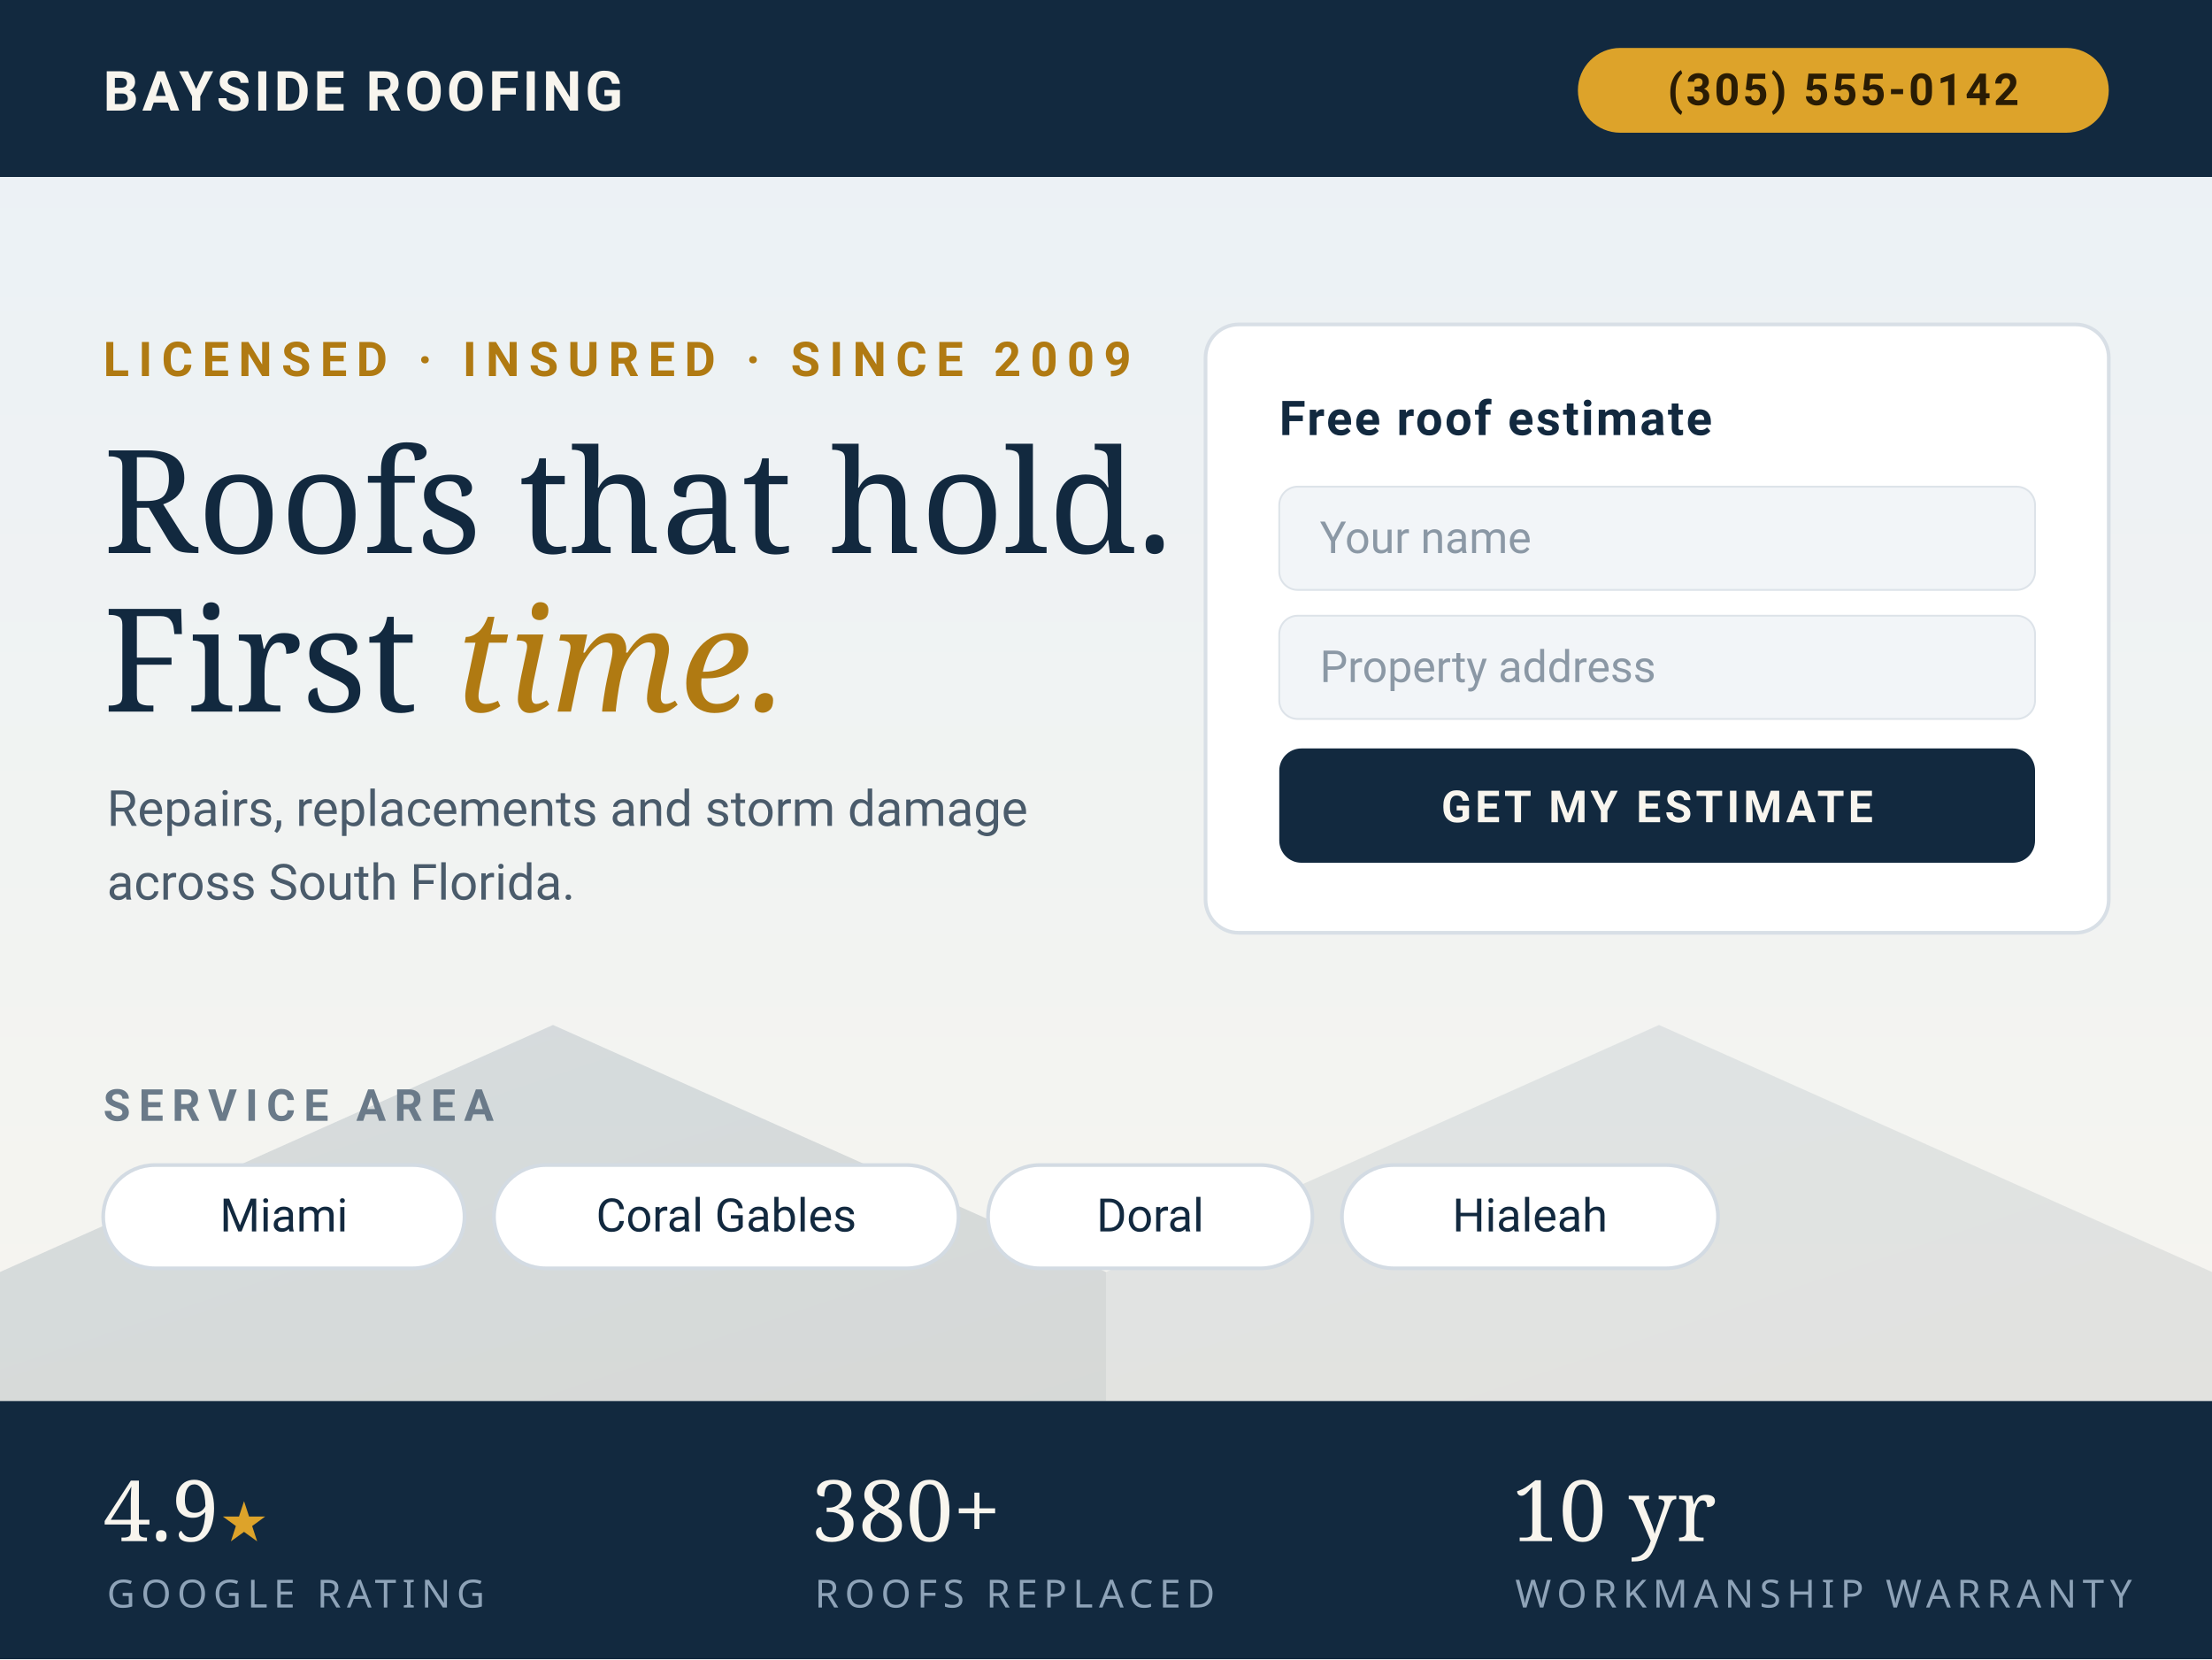
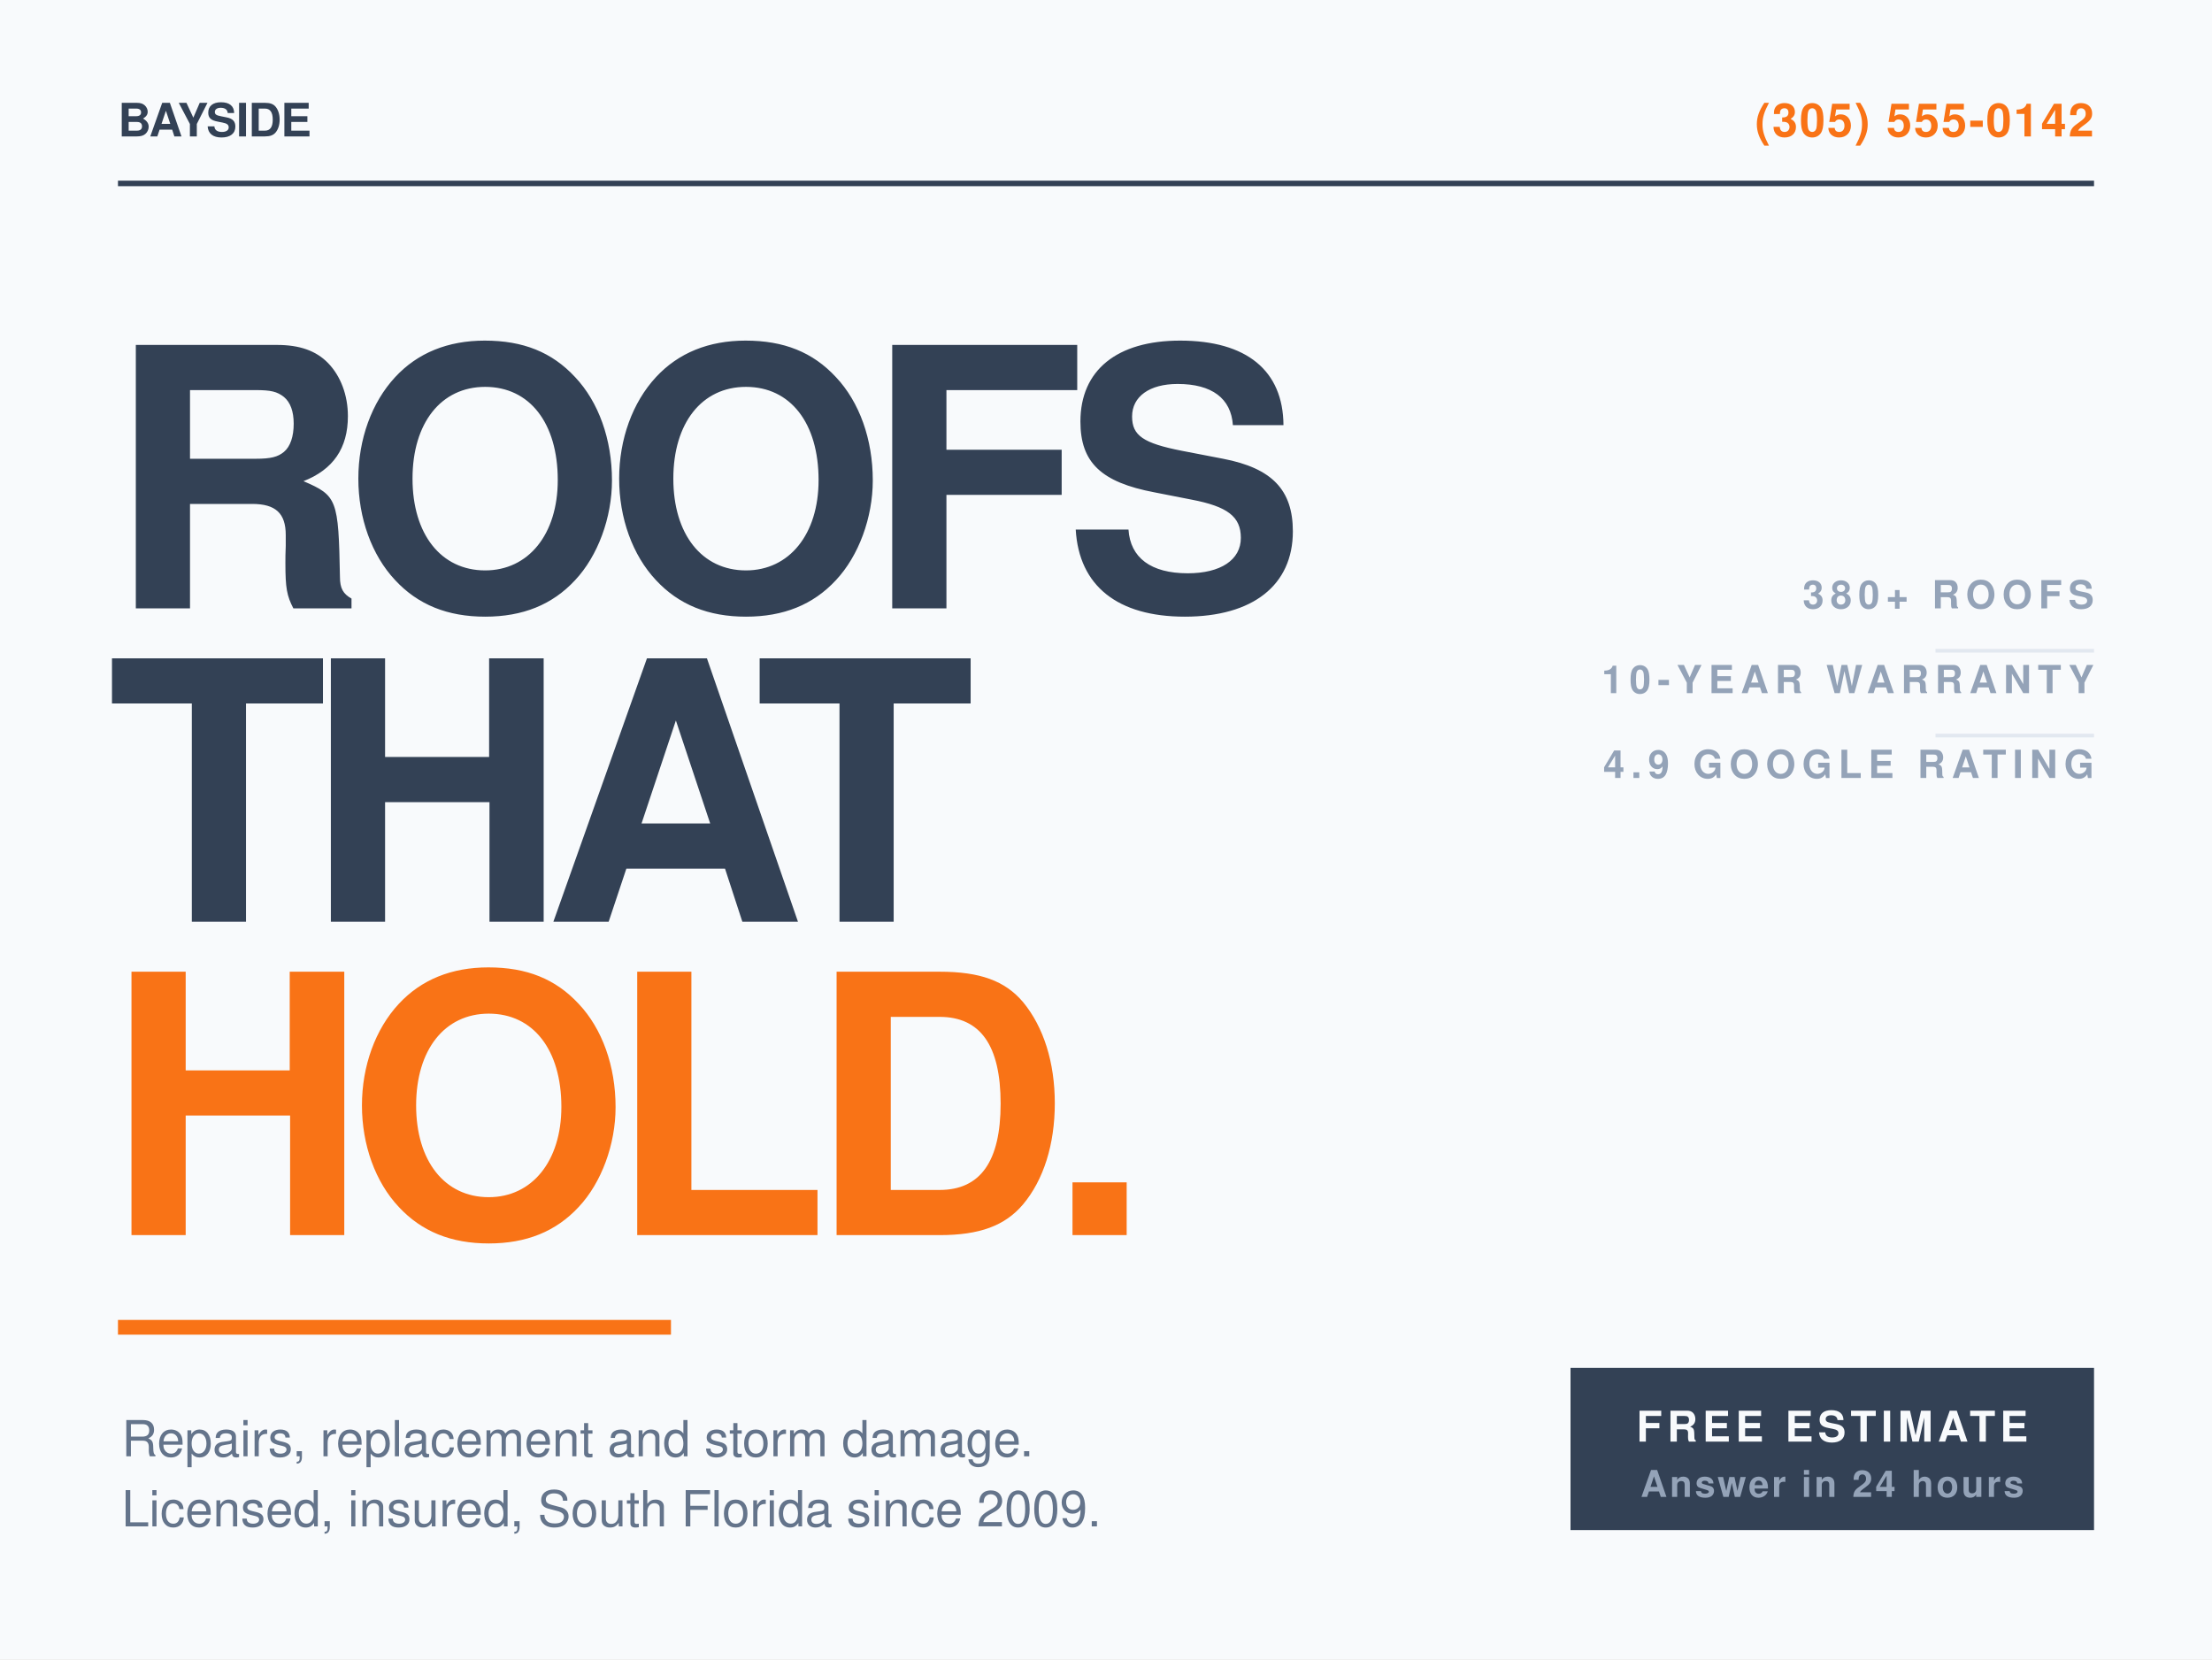
- <svg xmlns="http://www.w3.org/2000/svg" viewBox="0 0 1200 900" width="1200" height="900" font-family="system-ui,-apple-system,Segoe UI,Roboto,sans-serif">
-   <defs>
-     <linearGradient id="bwSky" x1="0" y1="0" x2="0" y2="1">
-       <stop offset="0" stop-color="#eaf1f6" />
-       <stop offset="1" stop-color="#f8f5ee" />
-     </linearGradient>
-     <linearGradient id="bwRoof" x1="0" y1="0" x2="1" y2="1">
-       <stop offset="0" stop-color="#1d4266" />
-       <stop offset="1" stop-color="#12293f" />
-     </linearGradient>
-   </defs>
-   <rect width="1200" height="900" fill="url(#bwSky)" />
-   <rect width="1200" height="96" fill="#12293f" />
-   <text x="56" y="60" font-size="30" font-weight="700" letter-spacing="2" fill="#f8f5ee">BAYSIDE ROOFING</text>
-   <rect x="856" y="26" width="288" height="46" rx="23" fill="#dda32a" />
-   <text x="1000" y="57" text-anchor="middle" font-size="24" font-weight="700" letter-spacing="1.6" fill="#2a1c04">(305) 555‑0142</text>
-   <text x="56" y="204" font-size="26" font-weight="600" letter-spacing="5" fill="#b07a12">LICENSED · INSURED · SINCE 2009</text>
-   <text x="56" y="300" font-family="Georgia,serif" font-size="78" fill="#12293f">Roofs that hold.</text>
-   <text x="56" y="386" font-family="Georgia,serif" font-size="78" fill="#12293f">First <tspan font-style="italic" fill="#b07a12">time.</tspan>
-   </text>
-   <text x="58" y="448" font-size="27" fill="#4a5b6b">Repairs, replacements and storm damage</text>
-   <text x="58" y="488" font-size="27" fill="#4a5b6b">across South Florida.</text>
-   <rect x="654" y="176" width="490" height="330" rx="18" fill="#ffffff" stroke="#d8dfe6" stroke-width="2" />
-   <text x="694" y="236" font-size="26" font-weight="700" letter-spacing="1.2" fill="#12293f">Free roof estimate</text>
-   <rect x="694" y="264" width="410" height="56" rx="10" fill="#f2f5f8" stroke="#dde3e9" />
-   <text x="716" y="300" font-size="24" fill="#8b98a5">Your name</text>
-   <rect x="694" y="334" width="410" height="56" rx="10" fill="#f2f5f8" stroke="#dde3e9" />
-   <text x="716" y="370" font-size="24" fill="#8b98a5">Property address</text>
-   <rect x="694" y="406" width="410" height="62" rx="12" fill="#12293f" />
-   <text x="899" y="446" text-anchor="middle" font-size="24" font-weight="700" letter-spacing="2" fill="#f8f5ee">GET MY ESTIMATE</text>
-   <polygon points="0,690 300,556 600,690 600,760 0,760" fill="url(#bwRoof)" opacity=".14" />
-   <polygon points="600,690 900,556 1200,690 1200,760 600,760" fill="url(#bwRoof)" opacity=".09" />
-   <text x="56" y="608" font-size="24" font-weight="600" letter-spacing="4.5" fill="#6a7a89">SERVICE AREA</text>
-   <g font-size="25" fill="#12293f">
-     <rect x="56" y="632" width="196" height="56" rx="28" fill="#ffffff" stroke="#d3dbe3" stroke-width="2" />
-     <text x="154" y="668" text-anchor="middle">Miami</text>
-     <rect x="268" y="632" width="252" height="56" rx="28" fill="#ffffff" stroke="#d3dbe3" stroke-width="2" />
-     <text x="394" y="668" text-anchor="middle">Coral Gables</text>
-     <rect x="536" y="632" width="176" height="56" rx="28" fill="#ffffff" stroke="#d3dbe3" stroke-width="2" />
-     <text x="624" y="668" text-anchor="middle">Doral</text>
-     <rect x="728" y="632" width="204" height="56" rx="28" fill="#ffffff" stroke="#d3dbe3" stroke-width="2" />
-     <text x="830" y="668" text-anchor="middle">Hialeah</text>
+ <svg xmlns="http://www.w3.org/2000/svg" viewBox="0 0 1200 900" width="1200" height="900" font-family="'Segoe UI',system-ui,-apple-system,Helvetica,Arial,sans-serif">
+   <rect width="1200" height="900" fill="#f8fafc" />
+   <text x="64" y="74" font-size="25" font-weight="800" letter-spacing="-.4" fill="#334155">BAYSIDE</text>
+   <text x="1136" y="74" text-anchor="end" font-size="25" font-weight="700" letter-spacing="1" fill="#f97316">(305) 555‑0142</text>
+   <rect x="64" y="98" width="1072" height="3" fill="#334155" />
+   <text x="58" y="330" font-size="196" font-weight="900" letter-spacing="-11" fill="#334155">ROOFS</text>
+   <text x="58" y="500" font-size="196" font-weight="900" letter-spacing="-11" fill="#334155">THAT</text>
+   <text x="58" y="670" font-size="196" font-weight="900" letter-spacing="-11" fill="#f97316">HOLD.</text>
+   <rect x="64" y="716" width="300" height="8" fill="#f97316" />
+   <text x="66" y="790" font-size="27" font-weight="400" fill="#64748b">Repairs, replacement and storm damage.</text>
+   <text x="66" y="828" font-size="27" font-weight="400" fill="#64748b">Licensed, insured, South Florida since 2009.</text>
+   <rect x="852" y="742" width="284" height="88" fill="#334155" />
+   <text x="994" y="782" text-anchor="middle" font-size="23" font-weight="800" letter-spacing="2.6" fill="#f8fafc">FREE ESTIMATE</text>
+   <text x="994" y="812" text-anchor="middle" font-size="20" font-weight="600" letter-spacing="1.4" fill="#94a3b8">Answer in 24 hours</text>
+   <g font-size="21" font-weight="700" letter-spacing="3.4" fill="#94a3b8">
+     <text x="1136" y="330" text-anchor="end">380+ ROOFS</text>
+     <text x="1136" y="376" text-anchor="end">10‑YEAR WARRANTY</text>
+     <text x="1136" y="422" text-anchor="end">4.9 GOOGLE RATING</text>
  </g>
-   <rect x="0" y="760" width="1200" height="140" fill="#12293f" />
-   <g fill="#f8f5ee" font-family="Georgia,serif" font-size="46">
-     <text x="56" y="836">4.9<tspan font-family="system-ui,sans-serif" font-size="30" fill="#dda32a"> ★</tspan>
-     </text>
-     <text x="440" y="836">380+</text>
-     <text x="820" y="836">10 yr</text>
-   </g>
-   <g font-size="21" letter-spacing="3.2" fill="#8ea3b8" font-family="system-ui,sans-serif">
-     <text x="58" y="872">GOOGLE RATING</text>
-     <text x="442" y="872">ROOFS REPLACED</text>
-     <text x="822" y="872">WORKMANSHIP WARRANTY</text>
-   </g>
+   <rect x="1050" y="352" width="86" height="2" fill="#e2e8f0" />
+   <rect x="1050" y="398" width="86" height="2" fill="#e2e8f0" />
</svg>
